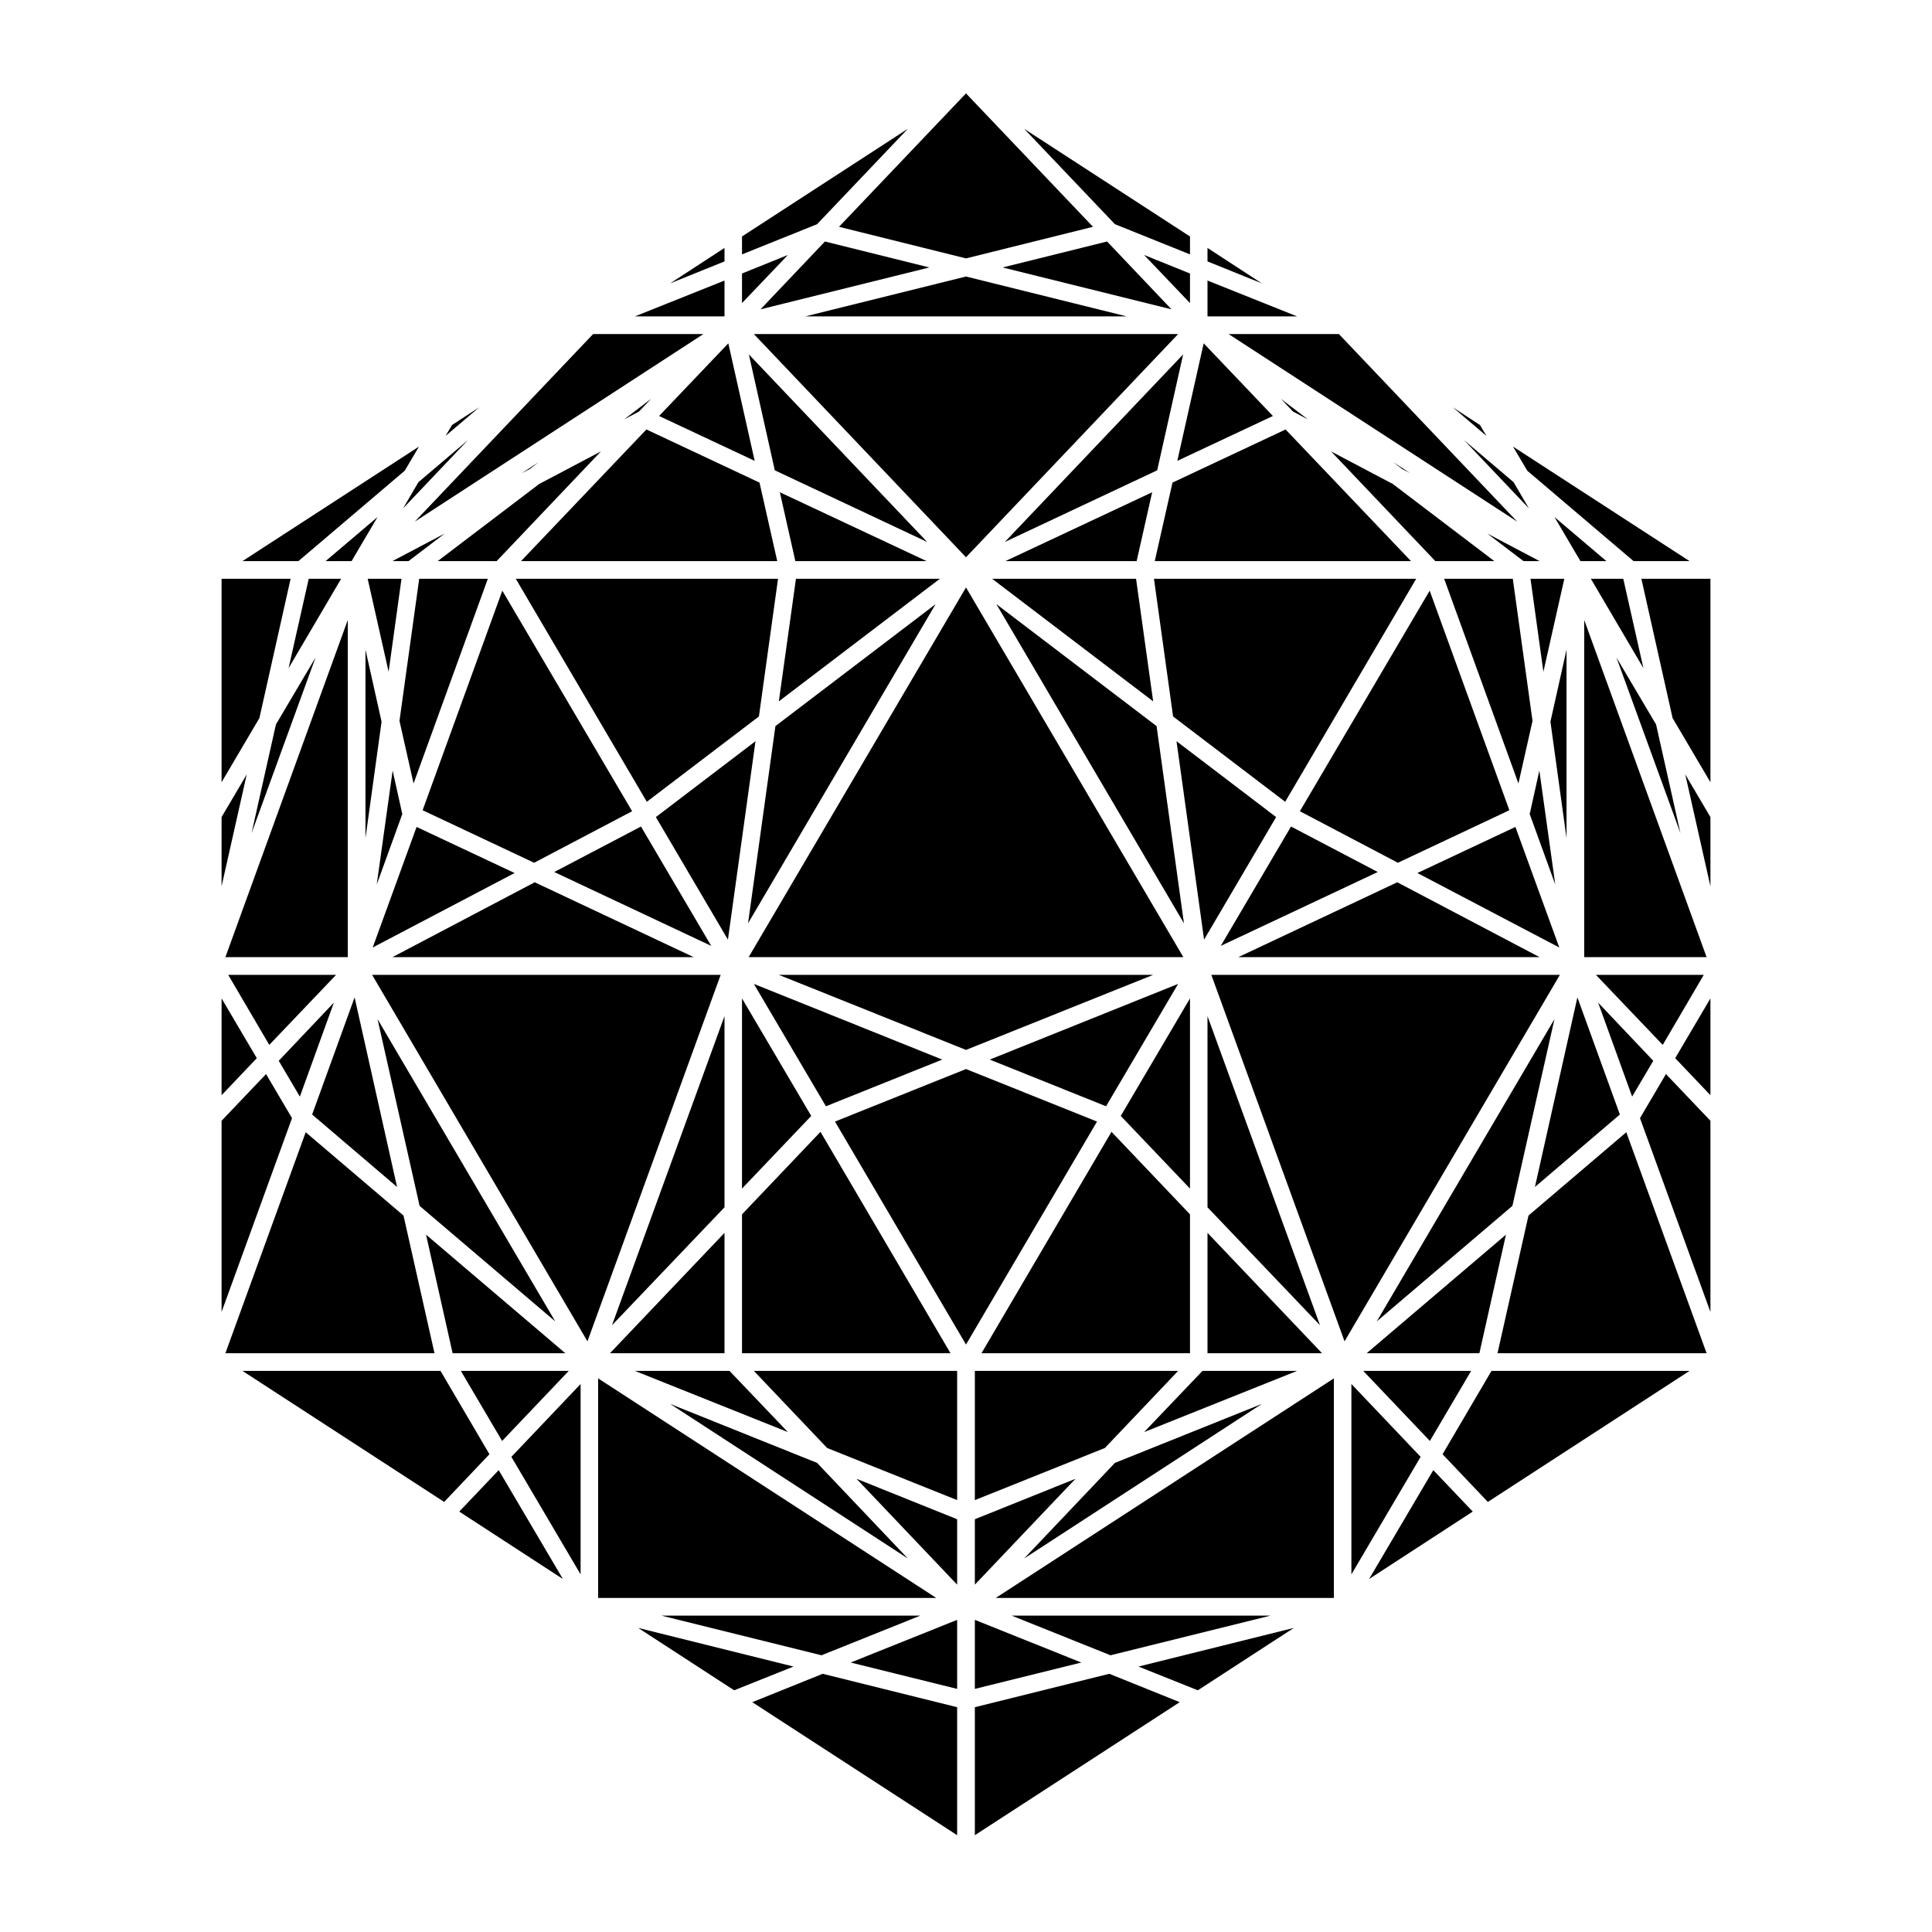
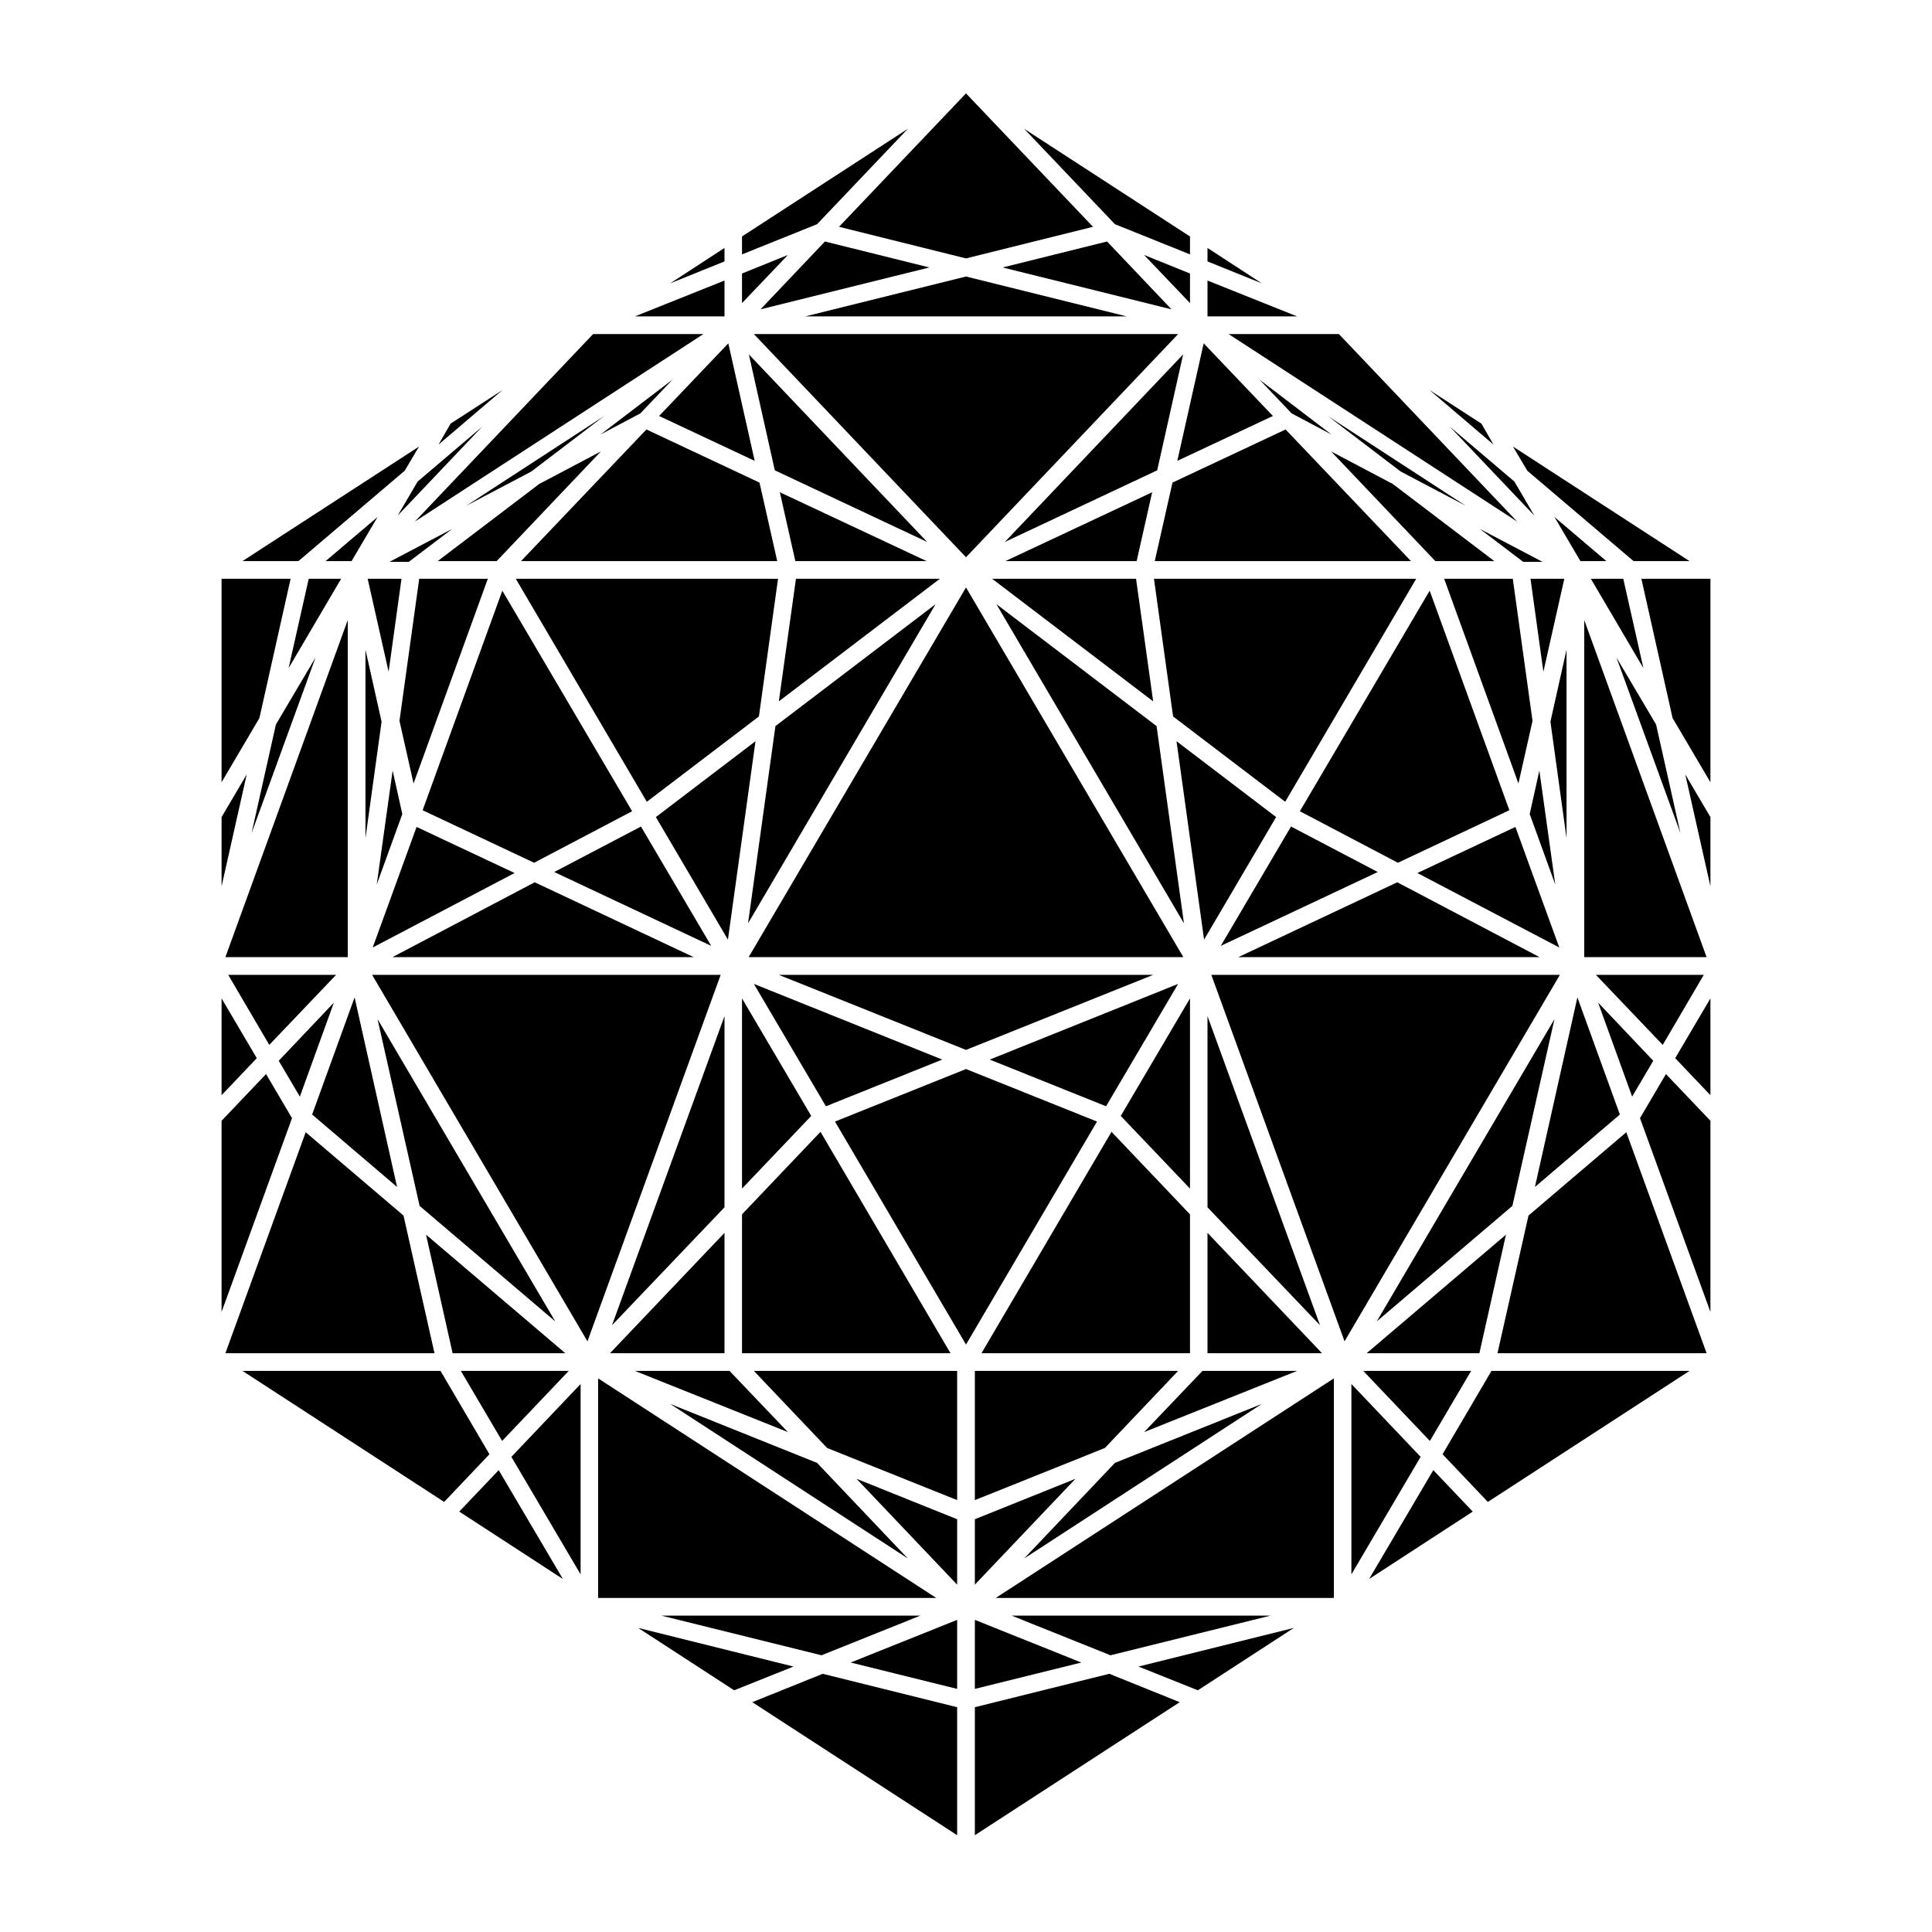
<svg xmlns="http://www.w3.org/2000/svg" viewBox="0 0 96 96" fill="currentColor">
-   <path d="M75.95 60.4L74.41 67.24L84.8 67.24L80.81 56.26ZM80.49 55.38L78.38 49.56L76.27 58.98ZM70.43 43.38L77.48 47.08L75.3 41.09ZM75.15 59.92L77.24 50.64L68.41 65.66ZM69.43 43.84L61.53 47.56L76.5 47.56ZM77.51 48.44L60.19 48.44L66.81 66.65ZM60 67.24L65.69 67.24L60 61.26ZM60 59.99L65.59 65.85L60 50.49ZM59.13 59.06L59.13 49.61L55.69 55.45ZM59.13 60.34L55.23 56.24L48.77 67.24L59.13 67.24ZM74.83 61.35L67.91 67.24L73.51 67.24ZM64.15 41.07L60.66 47L68.46 43.33ZM69.46 42.87L75 40.26L71.04 29.35L64.59 40.31ZM20.05 60.4L15.19 56.26L11.2 67.24L21.59 67.24ZM22.49 67.24L28.09 67.24L21.17 61.35ZM36 61.26L30.31 67.24L36 67.24ZM20.85 59.92L27.59 65.66L18.76 50.64ZM36 59.99L36 50.49L30.41 65.85ZM29.19 66.65L35.81 48.44L18.49 48.44ZM20.7 41.09L18.52 47.08L25.57 43.38ZM26.57 43.84L19.5 47.56L34.47 47.56ZM27.54 43.33L35.34 47L31.85 41.07ZM26.54 42.87L31.41 40.31L24.96 29.35L21 40.26ZM19.73 58.98L17.62 49.56L15.51 55.38ZM40.31 55.45L36.87 49.61L36.87 59.06ZM36.87 60.34L36.87 67.24L47.23 67.24L40.77 56.24ZM59.13 12.64L59.13 11.75L50.89 6.4L55.4 11.14ZM56.85 12.67L59.13 15.06L59.13 13.59ZM64.99 20.84L63.65 19.82L64.25 20.45ZM60 13.94L60 15.72L64.45 15.72ZM69.68 23.31L70.07 23.51L69.24 22.97ZM61.05 16.6L75.39 25.92L66.53 16.6ZM73.54 21.12L72.19 20.24L73.86 21.66ZM75.21 23.96L72.75 21.87L75.97 25.26ZM77.24 25.69L78.53 27.88L79.82 27.88ZM75.89 23.39L81.17 27.88L83.95 27.88L75.18 22.19ZM60 12.99L62.7 14.08L60 12.32ZM75.7 27.88L76.5 27.88L73.9 26.51ZM69.21 24.05L66.14 22.43L71.32 27.88L74.25 27.88ZM48 12.84L54.31 11.27L48 4.64L41.69 11.27ZM40.99 12L37.79 15.37L46.18 13.29ZM37.5 22.9L36.19 17.06L32.75 20.67ZM48 13.74L40.02 15.72L55.98 15.72ZM38.5 23.37L46.07 26.93L37.21 17.61ZM37.46 16.6L48 27.69L58.54 16.6ZM63.25 20.67L59.81 17.06L58.5 22.9ZM57.5 23.37L58.79 17.61L49.93 26.93ZM57.25 24.46L49.96 27.88L56.48 27.88ZM58.26 23.98L57.38 27.88L70.11 27.88L63.88 21.34ZM49.82 13.29L58.21 15.37L55.01 12ZM39.52 27.88L46.04 27.88L38.75 24.46ZM37.74 23.98L32.12 21.34L25.89 27.88L38.62 27.88ZM71.68 72.26L73.93 74.63L83.95 68.12L74.11 68.12ZM73.1 68.12L67.74 68.12L71.05 71.6ZM56.85 71.16L64.45 68.12L59.75 68.12ZM70.59 72.39L67.15 68.77L67.15 78.23ZM55.4 72.69L50.89 77.44L62.7 69.76ZM66.28 68.49L49.48 79.4L66.28 79.4ZM59.52 83.99L64.29 80.89L56.57 82.81ZM55.18 82.25L63.13 80.28L50.27 80.28ZM53.73 82.61L48.44 80.49L48.44 83.92ZM55.12 83.17L48.44 84.83L48.44 91.19L58.62 84.58ZM71.22 73.05L68.03 78.46L73.18 75.11ZM48.44 75.49L48.44 78.74L53.44 73.48ZM54.9 71.95L58.54 68.12L48.44 68.12L48.44 74.54ZM48 53.12L41.49 55.73L48 66.81L54.51 55.73ZM54.96 54.97L58.54 48.89L49.18 52.65ZM58.46 36.83L59.83 46.69L63.41 40.6ZM48 52.17L57.3 48.44L38.7 48.44ZM57.47 36.08L49.51 30.02L58.83 45.88ZM58.8 47.56L48 29.19L37.2 47.56ZM32.59 40.6L36.17 46.69L37.54 36.83ZM38.53 36.08L37.17 45.88L46.49 30.02ZM38.7 34.85L46.7 28.76L39.55 28.76ZM37.71 35.6L38.66 28.76L25.63 28.76L32.14 39.84ZM46.82 52.65L37.46 48.89L41.04 54.97ZM56.45 28.76L49.3 28.76L57.3 34.85ZM58.29 35.6L63.86 39.84L70.37 28.76L57.34 28.76ZM13.22 53.37L11.01 55.69L11.01 65.19L14.51 55.56ZM14.9 54.49L16.59 49.82L13.85 52.71ZM19.51 38.29L18.72 43.95L19.99 40.45ZM13.38 51.92L16.7 48.44L11.34 48.44ZM18.96 35.86L18.16 32.28L18.16 41.65ZM17.28 47.56L17.28 30.81L11.2 47.56ZM11.01 40.6L11.01 44.04L12.26 38.48ZM13.71 36L12.5 41.4L15.68 32.67ZM14.34 33.2L16.95 28.76L15.34 28.76ZM12.89 35.68L14.44 28.76L11.01 28.76L11.01 38.87ZM12.76 52.58L11.01 49.61L11.01 54.42ZM19.95 28.76L18.27 28.76L19.31 33.38ZM19.85 35.82L20.55 38.93L24.24 28.76L20.83 28.76ZM24.32 72.26L21.89 68.12L12.05 68.12L22.07 74.63ZM22.82 75.11L27.97 78.46L24.78 73.05ZM39.43 82.81L31.71 80.89L36.48 83.99ZM25.41 72.39L28.85 78.23L28.85 68.77ZM40.82 82.25L45.73 80.28L32.87 80.28ZM29.72 79.4L46.52 79.4L29.72 68.49ZM36.25 68.12L31.55 68.12L39.15 71.16ZM40.6 72.69L33.3 69.76L45.11 77.44ZM42.56 73.48L47.56 78.74L47.56 75.49ZM41.1 71.95L47.56 74.54L47.56 68.12L37.46 68.12ZM24.95 71.6L28.26 68.12L22.9 68.12ZM47.56 83.92L47.56 80.49L42.27 82.61ZM40.88 83.17L37.38 84.58L47.56 91.19L47.56 84.83ZM76.15 35.82L75.17 28.76L71.76 28.76L75.45 38.93ZM76.01 40.45L77.28 43.95L76.49 38.29ZM82.15 52.71L79.41 49.82L81.1 54.49ZM77.04 35.86L77.84 41.65L77.84 32.28ZM82.62 51.92L84.66 48.44L79.3 48.44ZM78.72 47.56L84.8 47.56L78.72 30.81ZM80.66 28.76L79.05 28.76L81.66 33.2ZM82.29 36L80.32 32.67L83.5 41.4ZM83.74 38.48L84.99 44.04L84.99 40.6ZM83.11 35.68L84.99 38.87L84.99 28.76L81.56 28.76ZM76.69 33.38L77.73 28.76L76.05 28.76ZM84.99 54.42L84.99 49.61L83.24 52.58ZM82.78 53.37L81.49 55.56L84.99 65.19L84.99 55.69ZM36.87 12.64L40.6 11.14L45.11 6.4L36.87 11.75ZM36 12.32L33.3 14.08L36 12.99ZM22.14 21.66L23.81 20.24L22.46 21.12ZM36 13.94L31.55 15.72L36 15.72ZM20.79 23.96L20.03 25.26L23.25 21.87ZM29.47 16.6L20.61 25.92L34.95 16.6ZM31.75 20.45L32.35 19.82L31.01 20.84ZM26.32 23.31L26.76 22.97L25.93 23.51ZM22.1 26.51L19.5 27.88L20.3 27.88ZM26.79 24.05L21.75 27.88L24.68 27.88L29.86 22.43ZM36.87 13.59L36.87 15.06L39.15 12.67ZM16.18 27.88L17.47 27.88L18.76 25.69ZM20.11 23.39L20.82 22.19L12.05 27.88L14.83 27.88Z" />
+   <path d="M75.95 60.4L74.41 67.24L84.8 67.24L80.81 56.26ZM80.49 55.38L78.38 49.56L76.27 58.98ZM70.43 43.38L77.48 47.08L75.3 41.09ZM75.15 59.92L77.24 50.64L68.41 65.66ZM69.43 43.84L61.53 47.56L76.5 47.56ZM77.51 48.44L60.19 48.44L66.81 66.65ZM60 67.24L65.69 67.24L60 61.26ZM60 59.99L65.59 65.85L60 50.49ZM59.13 59.06L59.13 49.61L55.69 55.45ZM59.13 60.34L55.23 56.24L48.77 67.24L59.13 67.24ZM74.83 61.35L67.91 67.24L73.51 67.24ZM64.15 41.07L60.66 47L68.46 43.33ZM69.46 42.87L75 40.26L71.04 29.35L64.59 40.31ZM20.05 60.4L15.19 56.26L11.2 67.24L21.59 67.24ZM22.49 67.24L28.09 67.24L21.17 61.35ZM36 61.26L30.31 67.24L36 67.24ZM20.85 59.92L27.59 65.66L18.76 50.64ZM36 59.99L36 50.49L30.41 65.85ZM29.19 66.65L35.81 48.44L18.49 48.44ZM20.7 41.09L18.52 47.08L25.57 43.38ZM26.57 43.84L19.5 47.56L34.47 47.56ZM27.54 43.33L35.34 47L31.85 41.07ZM26.54 42.87L31.41 40.31L24.96 29.35L21 40.26ZM19.73 58.98L17.62 49.56L15.51 55.38ZM40.31 55.45L36.87 49.61L36.87 59.06ZM36.87 60.34L36.87 67.24L47.23 67.24L40.77 56.24ZM59.13 12.64L59.13 11.75L50.89 6.4L55.4 11.14ZM56.85 12.67L59.13 15.06L59.13 13.59ZM66.16 21.59L62.58 18.86L64.18 20.54ZM60 13.94L60 15.72L64.45 15.72ZM69.6 23.43L72.83 25.13L65.99 20.68ZM61.05 16.6L75.39 25.92L66.53 16.6ZM73.61 21.05L71.03 19.38L74.21 22.09ZM75.25 23.93L72.04 21.2L76.24 25.62ZM77.24 25.69L78.53 27.88L79.82 27.88ZM75.89 23.39L81.17 27.88L83.95 27.88L75.18 22.19ZM60 12.99L62.7 14.08L60 12.32ZM75.69 27.92L76.65 27.92L73.53 26.28ZM69.21 24.05L66.14 22.43L71.32 27.88L74.25 27.88ZM48 12.84L54.31 11.27L48 4.64L41.69 11.27ZM40.99 12L37.79 15.37L46.18 13.29ZM37.5 22.9L36.19 17.06L32.75 20.67ZM48 13.74L40.02 15.72L55.98 15.72ZM38.5 23.37L46.07 26.93L37.21 17.61ZM37.46 16.6L48 27.69L58.54 16.6ZM63.25 20.67L59.81 17.06L58.5 22.9ZM57.5 23.37L58.79 17.61L49.93 26.93ZM57.25 24.46L49.96 27.88L56.48 27.88ZM58.26 23.98L57.38 27.88L70.11 27.88L63.88 21.34ZM49.82 13.29L58.21 15.37L55.01 12ZM39.52 27.88L46.04 27.88L38.75 24.46ZM37.74 23.98L32.12 21.34L25.89 27.88L38.62 27.88ZM71.68 72.26L73.93 74.63L83.95 68.12L74.11 68.12ZM73.1 68.12L67.74 68.12L71.05 71.6ZM56.85 71.16L64.45 68.12L59.75 68.12ZM70.59 72.39L67.15 68.77L67.15 78.23ZM55.4 72.69L50.89 77.44L62.7 69.76ZM66.28 68.49L49.48 79.4L66.28 79.4ZM59.52 83.99L64.29 80.89L56.57 82.81ZM55.18 82.25L63.13 80.28L50.27 80.28ZM53.73 82.61L48.44 80.49L48.44 83.92ZM55.12 83.17L48.44 84.83L48.44 91.19L58.62 84.58ZM71.22 73.05L68.03 78.46L73.18 75.11ZM48.44 75.49L48.44 78.74L53.44 73.48ZM54.9 71.95L58.54 68.12L48.44 68.12L48.44 74.54ZM48 53.12L41.49 55.73L48 66.81L54.51 55.73ZM54.96 54.97L58.54 48.89L49.18 52.65ZM58.46 36.83L59.83 46.69L63.41 40.6ZM48 52.17L57.3 48.44L38.7 48.44ZM57.47 36.08L49.51 30.02L58.83 45.88ZM58.8 47.56L48 29.19L37.2 47.56ZM32.59 40.6L36.17 46.69L37.54 36.83ZM38.53 36.08L37.17 45.88L46.49 30.02ZM38.7 34.85L46.7 28.76L39.55 28.76ZM37.71 35.6L38.66 28.76L25.63 28.76L32.14 39.84ZM46.82 52.65L37.46 48.89L41.04 54.97ZM56.45 28.76L49.3 28.76L57.3 34.85ZM58.29 35.6L63.86 39.84L70.37 28.76L57.34 28.76ZM13.22 53.37L11.01 55.69L11.01 65.19L14.51 55.56ZM14.9 54.49L16.59 49.82L13.85 52.71ZM19.51 38.29L18.72 43.95L19.99 40.45ZM13.38 51.92L16.7 48.44L11.34 48.44ZM18.96 35.86L18.16 32.28L18.16 41.65ZM17.28 47.56L17.28 30.81L11.2 47.56ZM11.01 40.6L11.01 44.04L12.26 38.48ZM13.71 36L12.5 41.4L15.68 32.67ZM14.34 33.2L16.95 28.76L15.34 28.76ZM12.89 35.68L14.44 28.76L11.01 28.76L11.01 38.87ZM12.76 52.58L11.01 49.61L11.01 54.42ZM19.95 28.76L18.27 28.76L19.31 33.38ZM19.85 35.82L20.55 38.93L24.24 28.76L20.83 28.76ZM24.32 72.26L21.89 68.12L12.05 68.12L22.07 74.63ZM22.82 75.11L27.97 78.46L24.78 73.05ZM39.43 82.81L31.71 80.89L36.48 83.99ZM25.41 72.39L28.85 78.23L28.85 68.77ZM40.82 82.25L45.73 80.28L32.87 80.28ZM29.72 79.4L46.52 79.4L29.72 68.49ZM36.25 68.12L31.55 68.12L39.15 71.16ZM40.6 72.69L33.3 69.76L45.11 77.44ZM42.56 73.48L47.56 78.74L47.56 75.49ZM41.1 71.95L47.56 74.54L47.56 68.12L37.46 68.12ZM24.95 71.6L28.26 68.12L22.9 68.12ZM47.56 83.92L47.56 80.49L42.27 82.61ZM40.88 83.17L37.38 84.58L47.56 91.19L47.56 84.83ZM76.15 35.82L75.17 28.76L71.76 28.76L75.45 38.93ZM76.01 40.45L77.28 43.95L76.49 38.29ZM82.15 52.71L79.41 49.82L81.1 54.49ZM77.04 35.86L77.84 41.65L77.84 32.28ZM82.62 51.92L84.66 48.44L79.3 48.44ZM78.72 47.56L84.8 47.56L78.72 30.81ZM80.66 28.76L79.05 28.76L81.66 33.2ZM82.29 36L80.32 32.67L83.5 41.4ZM83.74 38.48L84.99 44.04L84.99 40.6ZM83.11 35.68L84.99 38.87L84.99 28.76L81.56 28.76ZM76.69 33.38L77.73 28.76L76.05 28.76ZM84.99 54.42L84.99 49.61L83.24 52.58ZM82.78 53.37L81.49 55.56L84.99 65.19L84.99 55.69ZM36.87 12.64L40.6 11.14L45.11 6.4L36.87 11.75ZM36 12.32L33.3 14.08L36 12.99ZM21.79 22.09L24.97 19.38L22.39 21.05ZM36 13.94L31.55 15.72L36 15.72ZM20.75 23.93L19.76 25.62L23.96 21.2ZM29.47 16.6L20.61 25.92L34.95 16.6ZM31.82 20.54L33.42 18.86L29.84 21.59ZM26.4 23.43L30.01 20.68L23.17 25.13ZM22.47 26.28L19.35 27.92L20.31 27.92ZM26.79 24.05L21.75 27.88L24.68 27.88L29.86 22.43ZM36.87 13.59L36.87 15.06L39.15 12.67ZM16.18 27.88L17.47 27.88L18.76 25.69ZM20.11 23.39L20.82 22.19L12.05 27.88L14.83 27.88Z" />
</svg>
